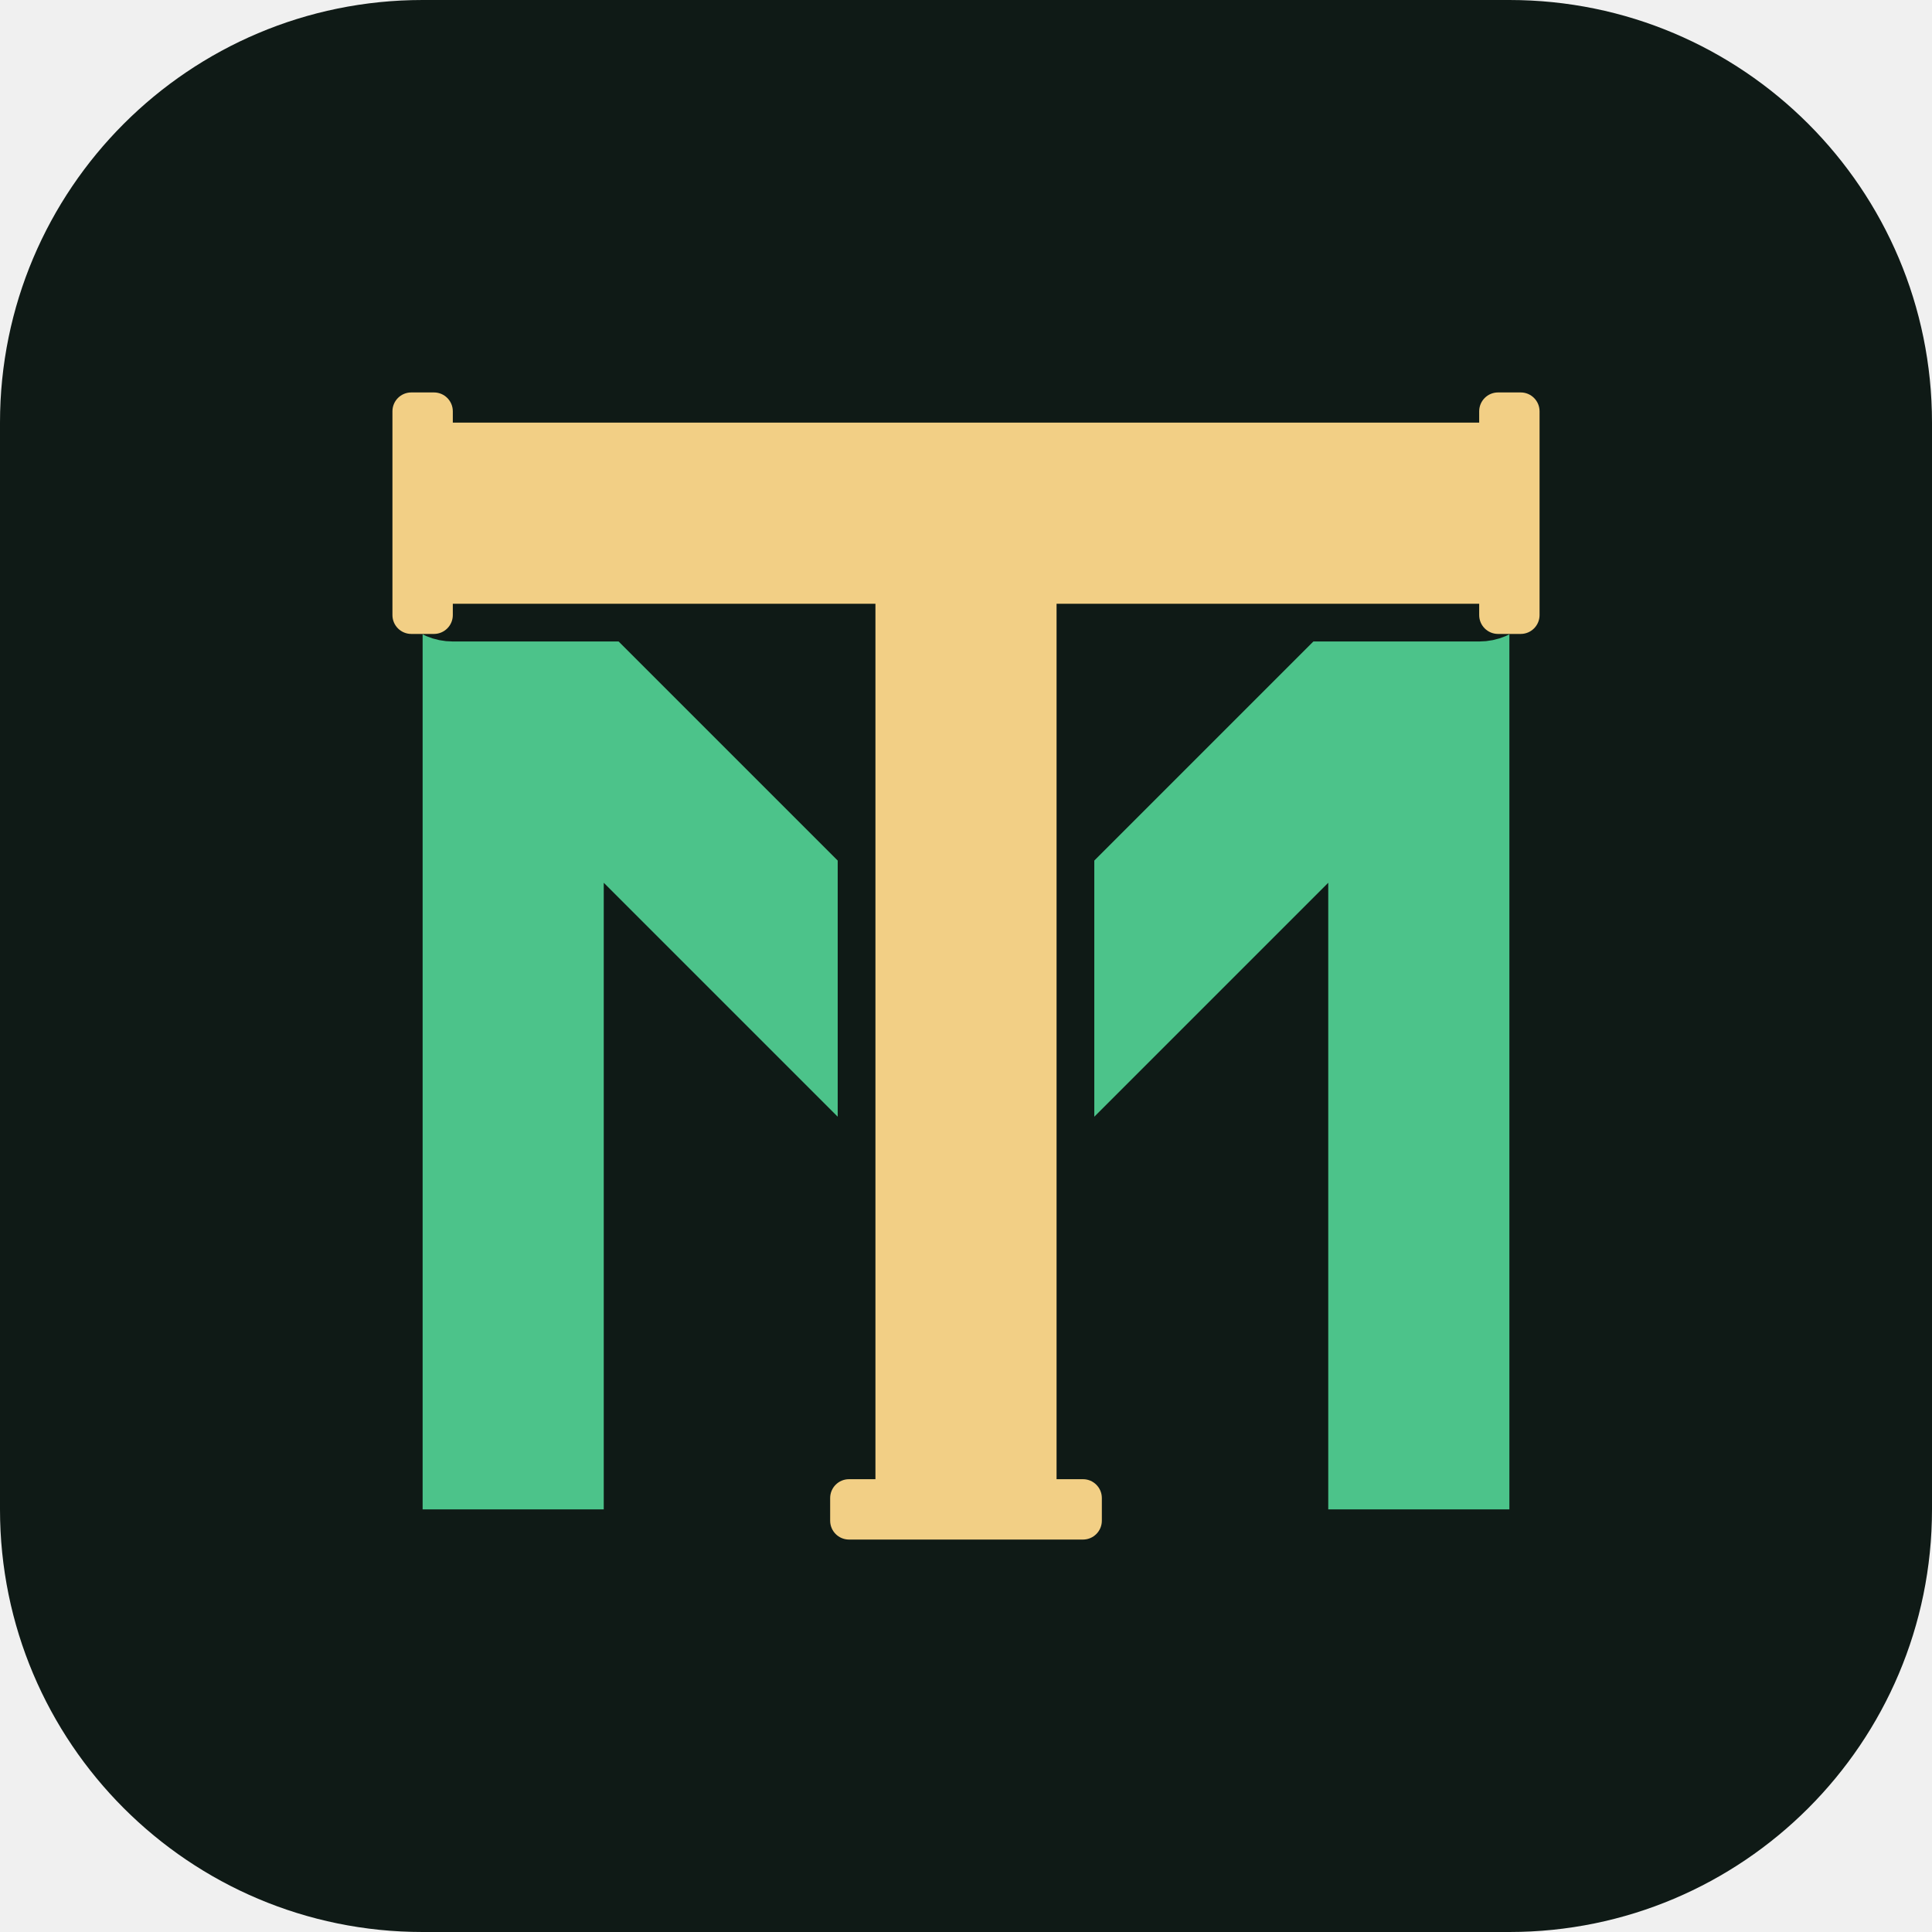
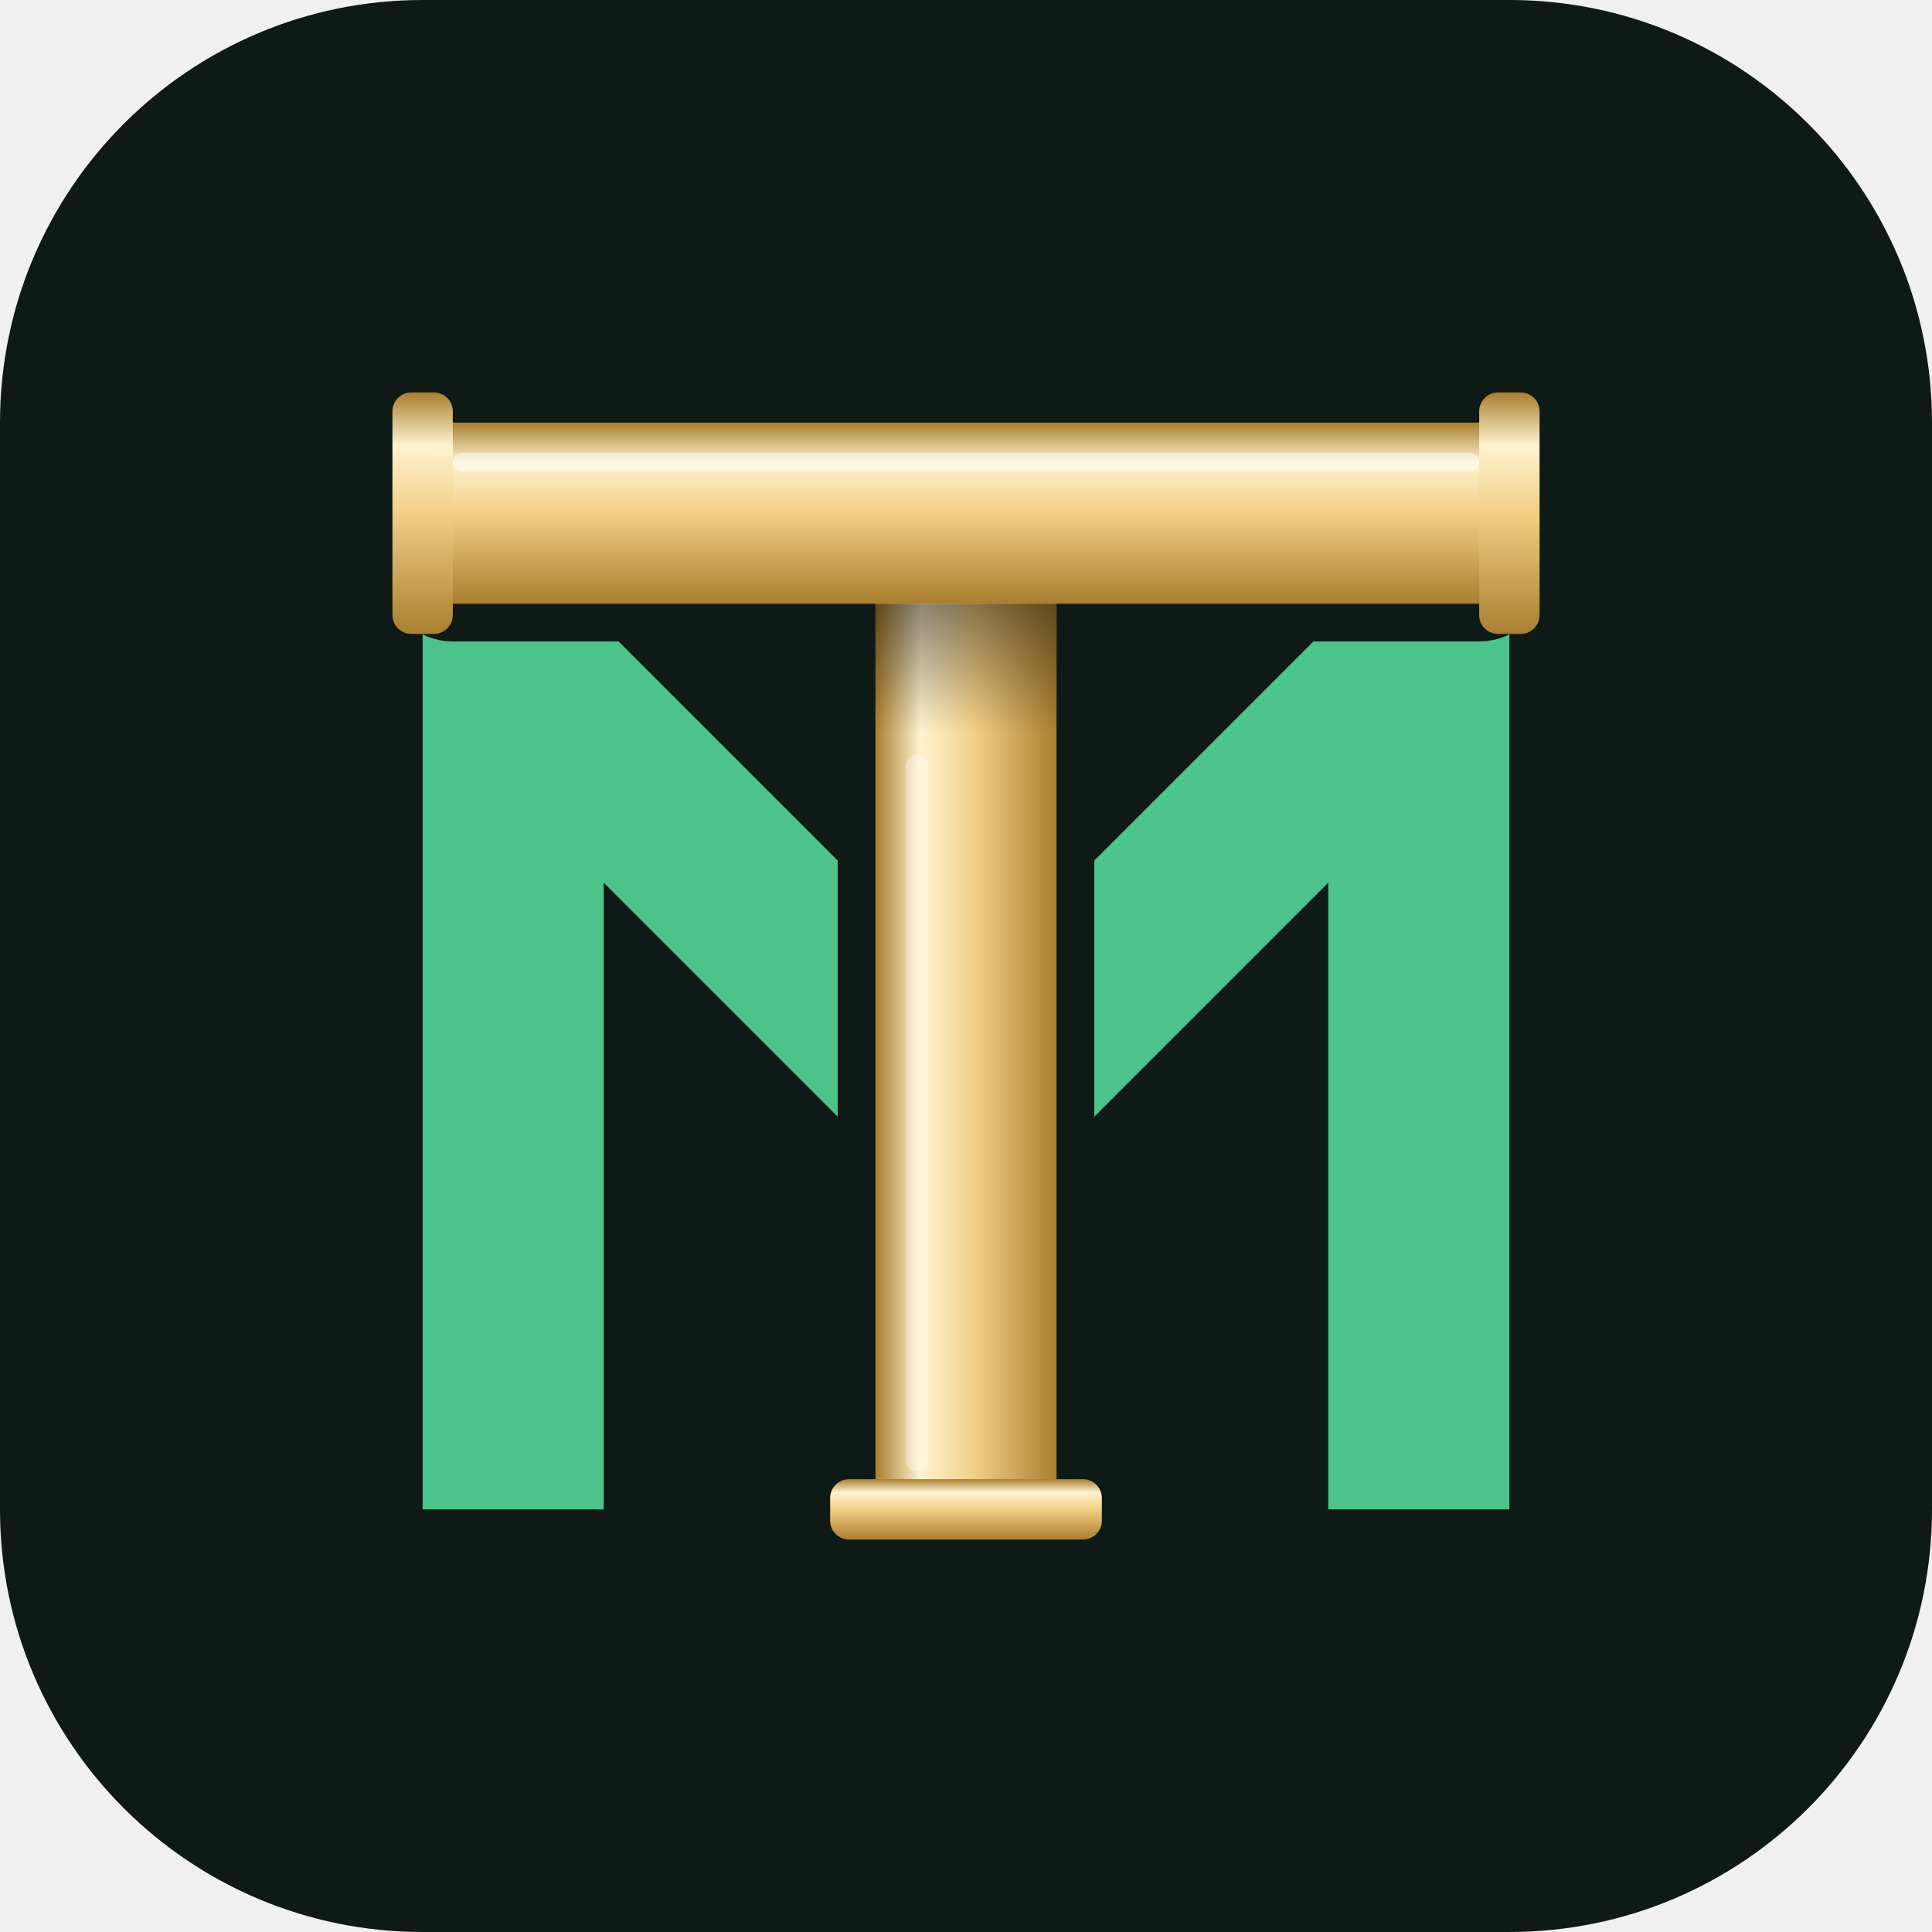
<svg xmlns="http://www.w3.org/2000/svg" viewBox="0 0 512 512">
  <defs>
    <linearGradient id="g2" x1="0" y1="0" x2="0" y2="1">
      <stop offset="0" stop-color="#7be0ad" />
      <stop offset="1" stop-color="#2f9e6b" />
    </linearGradient>
-     <mask id="me2" maskUnits="userSpaceOnUse" x="0" y="0" width="512" height="512">
+     <linearGradient id="bvf2" x1="0" y1="0" x2="0" y2="1">
+       <stop offset="0" stop-color="#a97f2f" />
+       <stop offset=".22" stop-color="#fff3d0" />
+       <stop offset=".5" stop-color="#f2cf85" />
+       <stop offset="1" stop-color="#a97f2f" />
+     </linearGradient>
+     <linearGradient id="shf2" x1="0" y1="0" x2="1" y2="0">
+       <stop offset="0" stop-color="#a97f2f" />
+       <stop offset=".25" stop-color="#fff3d0" />
+       <stop offset=".55" stop-color="#f2cf85" />
+       <stop offset="1" stop-color="#a97f2f" />
+     </linearGradient>
+     <linearGradient id="jnf2" x1="0" y1="0" x2="0" y2="1">
+       <stop offset="0" stop-color="#000" stop-opacity=".45" />
+       <stop offset="1" stop-color="#000" stop-opacity="0" />
+     </linearGradient>
+     <mask id="mf2" maskUnits="userSpaceOnUse" x="0" y="0" width="512" height="512">
      <rect width="512" height="512" fill="#fff" />
      <g fill="#000" stroke="#000" stroke-width="20" stroke-linejoin="round">
        <rect x="112" y="112" width="288" height="48" rx="8" />
        <rect x="232" y="152" width="48" height="248" rx="6" />
      </g>
    </mask>
  </defs>
  <rect width="512" height="512" rx="112" fill="#0f1a16" />
  <g transform="">
-     <g mask="url(#me2)">
+     <g mask="url(#mf2)">
      <path d="M136 400V160M376 400V160M136 176L256 296 376 176" fill="none" stroke="#4cc38a" stroke-width="48" stroke-linejoin="miter" stroke-miterlimit="4" />
    </g>
-     <g fill="#f2cf85">
-       <rect x="112" y="112" width="288" height="48" rx="8" />
-       <rect x="232" y="152" width="48" height="248" rx="6" />
-       <rect x="104" y="104" width="16" height="64" rx="5" />
-       <rect x="392" y="104" width="16" height="64" rx="5" />
-       <rect x="220" y="392" width="72" height="16" rx="5" />
+     <g>
+       <rect x="232" y="152" width="48" height="248" rx="6" fill="url(#shf2)" />
+       <rect x="232" y="160" width="48" height="34" fill="url(#jnf2)" />
+       <rect x="112" y="112" width="288" height="48" rx="8" fill="url(#bvf2)" />
+       <rect x="120" y="120" width="272" height="5" rx="2.5" fill="#fff" opacity=".45" />
+       <rect x="240" y="200" width="6" height="190" rx="3" fill="#fff" opacity=".35" />
+       <g fill="url(#bvf2)">
+         <rect x="104" y="104" width="16" height="64" rx="5" />
+         <rect x="392" y="104" width="16" height="64" rx="5" />
+       </g>
+       <rect x="220" y="392" width="72" height="16" rx="5" fill="url(#bvf2)" />
    </g>
  </g>
</svg>
